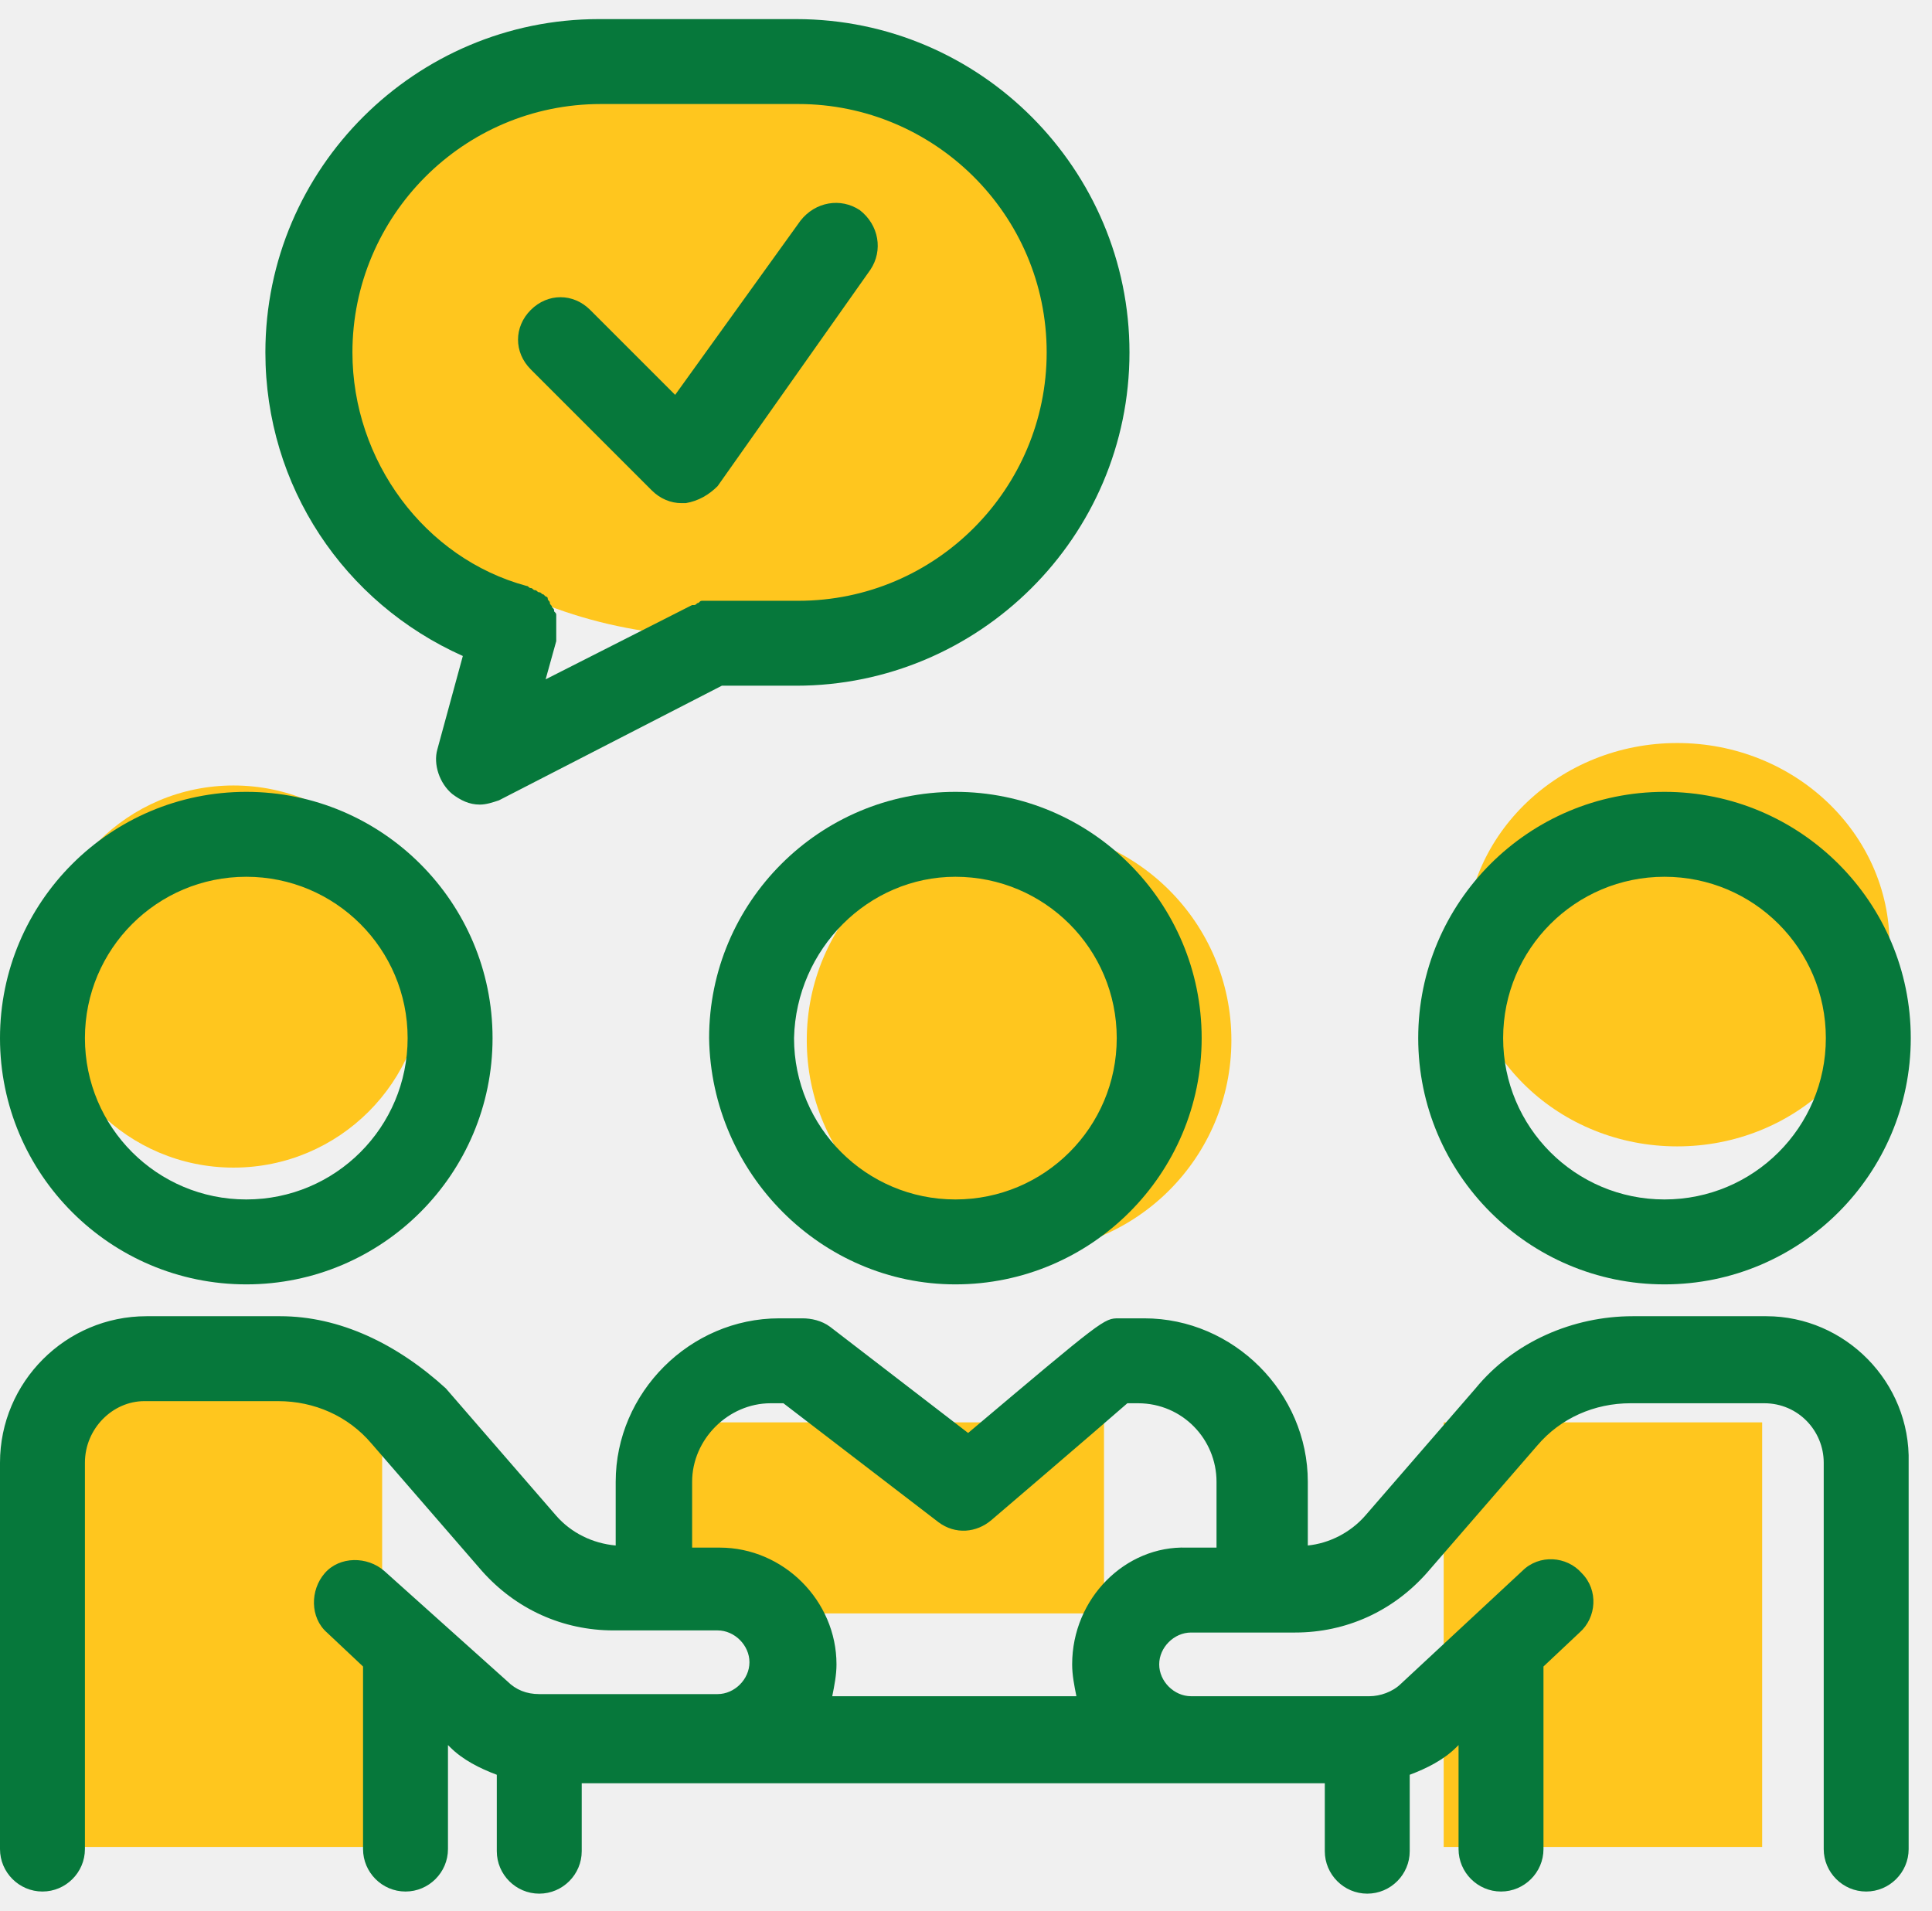
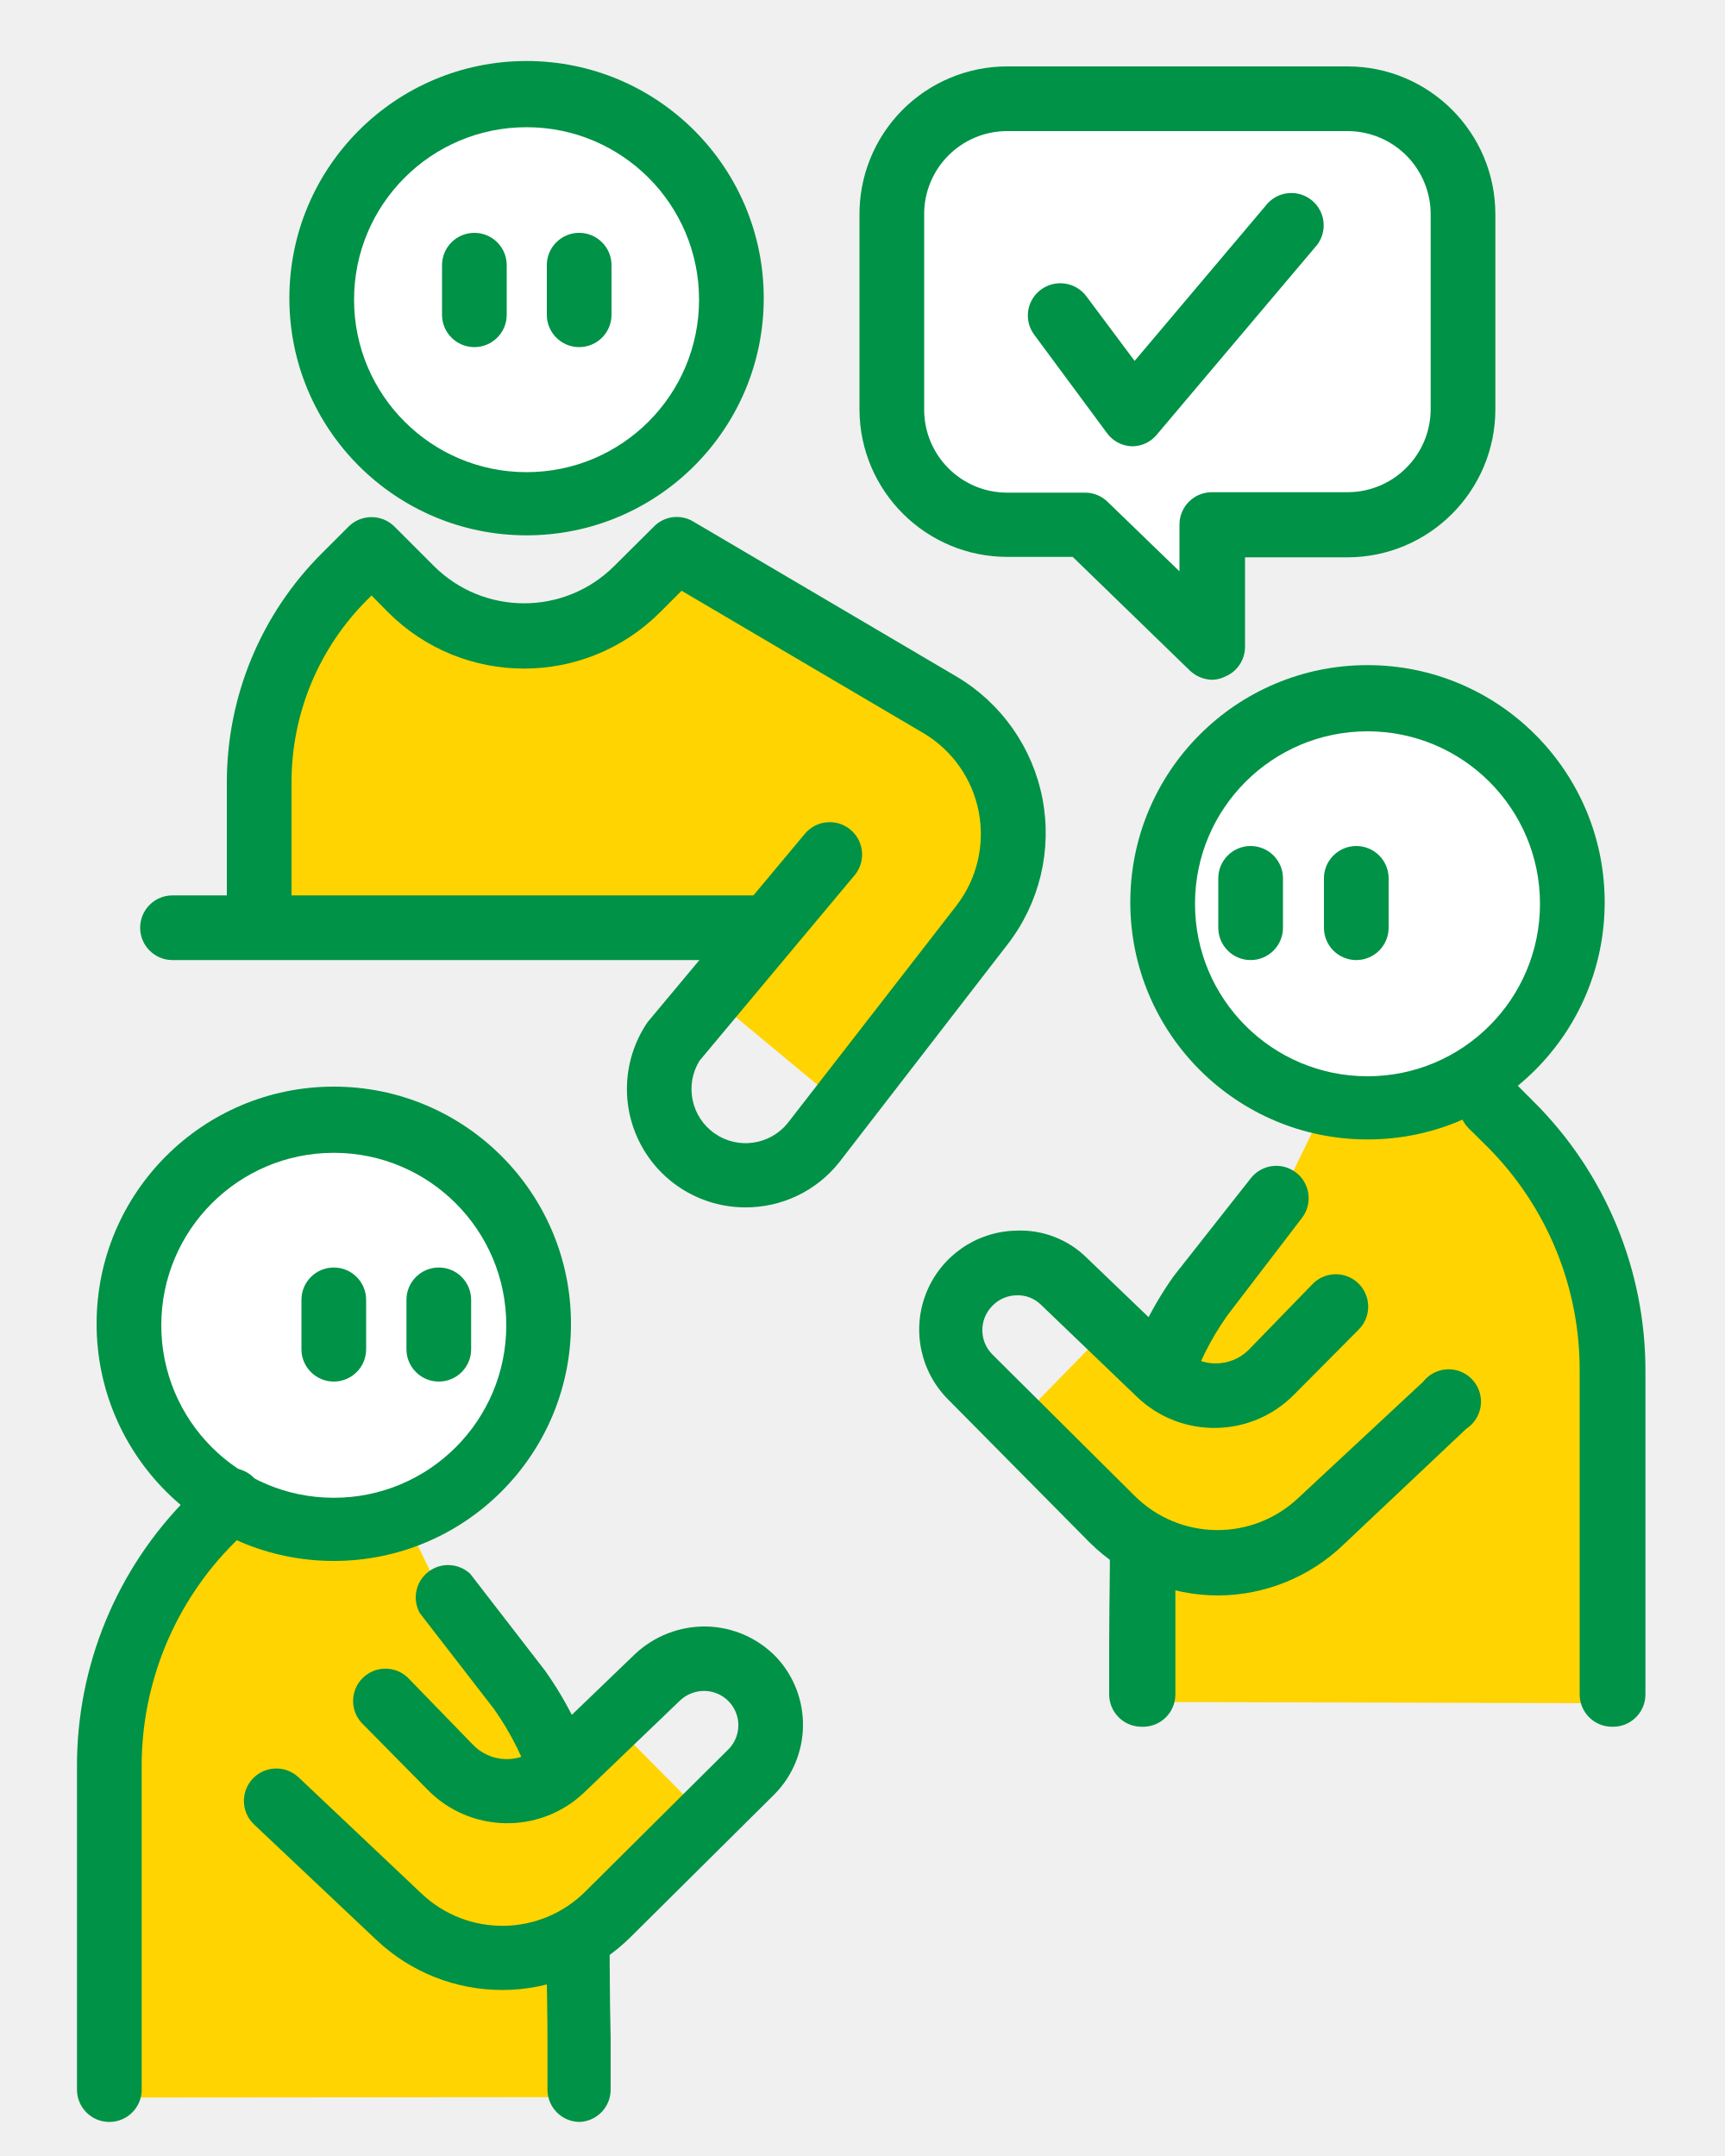
- <svg xmlns="http://www.w3.org/2000/svg" version="1.1" id="Layer_1" x="0" y="0" viewBox="0 0 91 90" xml:space="preserve">
-   <style>.st0{fill-rule:evenodd;clip-rule:evenodd;fill:#ffc61e}.st1{fill:#06783b}</style>
-   <g id="actions-illustration">
-     <circle id="Oval" class="st0" cx="48" cy="49" r="10" />
-     <ellipse class="st0" cx="79" cy="44.5" rx="10" ry="9.5" />
-     <ellipse class="st0" cx="34" cy="16.5" rx="18" ry="13.5" />
-     <path id="Rectangle" class="st0" d="M3 64h15v23H3z" />
-     <path class="st0" d="M32 67h20v9H32zM68 67h15v20H68z" />
-     <circle class="st0" cx="11" cy="46" r="9" />
-     <g id="np_group_1893244_000000">
-       <path id="Shape" class="st1" d="M45 60.5c6.4 0 11.6-5.2 11.6-11.6 0-6.4-5.2-11.6-11.6-11.6-6.4 0-11.6 5.2-11.6 11.6.1 6.4 5.3 11.6 11.6 11.6zm0-19.2c4.2 0 7.6 3.4 7.6 7.6s-3.4 7.6-7.6 7.6-7.6-3.4-7.6-7.6c.1-4.2 3.5-7.6 7.6-7.6z" />
-       <path class="st1" d="M78.4 60.5c6.4 0 11.6-5.2 11.6-11.6 0-6.4-5.2-11.6-11.6-11.6-6.4 0-11.6 5.2-11.6 11.6S72 60.5 78.4 60.5zm0-19.2c4.2 0 7.6 3.4 7.6 7.6s-3.4 7.6-7.6 7.6-7.6-3.4-7.6-7.6 3.4-7.6 7.6-7.6zM83.2 62h-6.3c-2.8 0-5.6 1.2-7.4 3.4l-5.2 6c-.7.8-1.7 1.3-2.7 1.4v-3c0-4.2-3.5-7.7-7.7-7.7h-1.2c-.7 0-.7 0-7.1 5.4l-6.5-5c-.4-.3-.9-.4-1.3-.4h-1.1c-4.2 0-7.7 3.5-7.7 7.7v3c-1.1-.1-2.1-.6-2.8-1.4l-5.2-6c-2.3-2.1-5-3.4-7.8-3.4H6.9C3.1 62 0 65.1 0 68.9v18.2c0 1.1.9 2 2 2s2-.9 2-2V68.9C4 67.3 5.3 66 6.8 66h6.3c1.7 0 3.3.7 4.4 2l5.2 6c1.6 1.8 3.8 2.8 6.2 2.8h4.9c.8 0 1.5.7 1.5 1.5s-.7 1.5-1.5 1.5h-8.4c-.6 0-1.1-.2-1.5-.6L18.1 74c-.8-.7-2.1-.7-2.8.1-.7.8-.7 2.1.1 2.8l1.7 1.6v8.6c0 1.1.9 2 2 2s2-.9 2-2v-4.9l.1.1c.6.6 1.4 1 2.2 1.3v3.6c0 1.1.9 2 2 2s2-.9 2-2V84h35v3.2c0 1.1.9 2 2 2s2-.9 2-2v-3.6c.8-.3 1.6-.7 2.2-1.3l.1-.1v4.9c0 1.1.9 2 2 2s2-.9 2-2v-8.6l1.7-1.6c.8-.7.9-2 .1-2.8-.7-.8-2-.9-2.8-.1L66 79.3c-.4.4-1 .6-1.5.6h-8.4c-.8 0-1.5-.7-1.5-1.5s.7-1.5 1.5-1.5H61c2.4 0 4.6-1 6.2-2.8l5.2-6c1.1-1.3 2.7-2 4.4-2h6.3c1.6 0 2.8 1.3 2.8 2.8v18.2c0 1.1.9 2 2 2s2-.9 2-2V68.9c.1-3.8-3-6.9-6.7-6.9zM50.5 78.4c0 .5.1 1 .2 1.5H39.2c.1-.5.2-1 .2-1.5 0-3-2.5-5.5-5.5-5.5h-1.3v-3.1c0-2 1.7-3.7 3.7-3.7h.6l7.3 5.6c.8.6 1.8.5 2.5-.1 0 0 4.8-4.1 6.4-5.5h.5c2.1 0 3.7 1.7 3.7 3.7v3.1h-1.4c-2.9-.1-5.4 2.4-5.4 5.5zM11.6 60.5c6.4 0 11.6-5.2 11.6-11.6 0-6.4-5.2-11.6-11.6-11.6C5.2 37.3 0 42.5 0 48.9c0 6.4 5.2 11.6 11.6 11.6zm0-19.2c4.2 0 7.6 3.4 7.6 7.6s-3.4 7.6-7.6 7.6S4 53.1 4 48.9s3.4-7.6 7.6-7.6zM21.3 37.4c.4.3.8.5 1.3.5.3 0 .6-.1.9-.2L34 32.3h3.5c8.6 0 15.7-7 15.7-15.7C53.2 8 46.2.9 37.5.9h-9.3c-8.6 0-15.7 7-15.7 15.7 0 6.3 3.7 11.8 9.3 14.3l-1.2 4.4c-.2.7.1 1.6.7 2.1zm-4.7-20.8c0-6.4 5.2-11.7 11.7-11.7h9.3c6.4 0 11.7 5.2 11.7 11.7 0 6.4-5.2 11.7-11.7 11.7h-4-.5c-.1 0-.1 0-.2.1-.1 0-.1.1-.2.1h-.1L25.7 32l.5-1.8V30v-.2-.2-.2-.2-.2c0-.1 0-.1-.1-.2 0-.1 0-.1-.1-.2 0-.1-.1-.1-.1-.2s-.1-.1-.1-.2-.1-.1-.1-.1l-.1-.1c-.1 0-.1-.1-.2-.1s-.1-.1-.2-.1-.1-.1-.2-.1-.1-.1-.2-.1c-4.8-1.3-8.2-5.9-8.2-11z" />
-       <path id="Path" class="st1" d="M30.7 23.1c.4.4.9.6 1.4.6h.2c.6-.1 1.1-.4 1.5-.8L41 12.7c.6-.9.4-2.1-.5-2.8-.9-.6-2.1-.4-2.8.5l-5.9 8.2-4-4c-.8-.8-2-.8-2.8 0s-.8 2 0 2.8l5.7 5.7z" />
-     </g>
-   </g>
+ <svg xmlns="http://www.w3.org/2000/svg" viewBox="0 0 80 100">
+   <defs>
+     <style>.a{fill:#fff}.b{fill:#009246}.c{fill:#ffd400}</style>
+   </defs>
+   <path class="a" d="M62.5 4.58H46.7a5.35 5.35 0 00-5.34 5.35V19a5.35 5.35 0 005.34 5.35h3.66L56.24 30v-5.7h6.26a5.36 5.36 0 005.35-5.3v-9a5.36 5.36 0 00-5.35-5.42z" />
+   <path class="b" d="M56.24 31.53a1.55 1.55 0 01-1.05-.42l-5.44-5.28h-3A6.86 6.86 0 0139.86 19v-9a6.85 6.85 0 016.84-6.92h15.8a6.86 6.86 0 016.85 6.85V19a6.87 6.87 0 01-6.85 6.85h-4.76V30a1.49 1.49 0 01-.92 1.38 1.47 1.47 0 01-.58.15zM46.7 6.08a3.85 3.85 0 00-3.84 3.85V19a3.85 3.85 0 003.84 3.85h3.66a1.49 1.49 0 011 .42l3.34 3.23v-2.17a1.5 1.5 0 011.5-1.5h6.3A3.86 3.86 0 0066.35 19v-9a3.86 3.86 0 00-3.85-3.92z" />
+   <path class="c" d="M26.89 97.27c0-1.83-.13-5.51-.08-9.79a14.77 14.77 0 00-2.73-8.76l-3.46-4.47-1.69-3.48-8.23-.83-.88.89a16.17 16.17 0 00-4.76 11.46v15z" />
+   <circle class="a" cx="24.42" cy="13.86" r="9.47" />
+   <path class="b" d="M24.42 24.83a11 11 0 1111-11 11 11 0 01-11 11zm0-18.93a8 8 0 108 8 8 8 0 00-8-8z" />
+   <circle class="a" cx="15.48" cy="61.43" r="9.47" />
+   <path class="b" d="M15.48 72.4a11 11 0 1111-11 11 11 0 01-11 11zm0-18.93a8 8 0 108 8 8 8 0 00-8-8z" />
+   <path class="a" d="M49.12 14.63l3.38 4.57 7.45-8.82" />
+   <path class="b" d="M52.5 20.7a1.48 1.48 0 01-1.16-.61l-3.38-4.57a1.49 1.49 0 01.32-2.09 1.51 1.51 0 012.1.31l2.24 3 6.18-7.32a1.5 1.5 0 012.29 1.93l-7.45 8.82a1.47 1.47 0 01-1.14.53zM5.07 98.42a1.5 1.5 0 01-1.5-1.5V82a17.62 17.62 0 015.18-12.58l.89-.89a1.5 1.5 0 012.12 2.13l-.88.88A14.63 14.63 0 006.57 82v15a1.5 1.5 0 01-1.5 1.42zM15.48 64.08a1.5 1.5 0 01-1.5-1.5v-2.29a1.5 1.5 0 013 0v2.29a1.5 1.5 0 01-1.5 1.5zM20.35 64.08a1.5 1.5 0 01-1.5-1.5v-2.29a1.5 1.5 0 013 0v2.29a1.5 1.5 0 01-1.5 1.5zM22 16.1a1.5 1.5 0 01-1.5-1.5v-2.3a1.5 1.5 0 013 0v2.3a1.5 1.5 0 01-1.5 1.5zM26.86 16.1a1.5 1.5 0 01-1.5-1.5v-2.3a1.5 1.5 0 113 0v2.3a1.5 1.5 0 01-1.5 1.5zM26.89 98.42a1.5 1.5 0 01-1.5-1.5v-2.36c0-1.92-.09-4.56-.05-7.45a13.23 13.23 0 00-2.45-7.87l-3.42-4.42A1.5 1.5 0 0121.81 73l3.46 4.48a16.18 16.18 0 013 9.69c0 2.84 0 5.45.05 7.36v2.41a1.5 1.5 0 01-1.43 1.48z" />
+   <path class="c" d="M17.84 78.88l3 3.09a3.67 3.67 0 005.15.08l2.61-1.94 4.4 4.44-4.75 4.21a7 7 0 01-9.71.12l-5.72-5.38" />
+   <path class="b" d="M23.3 92.3a8.49 8.49 0 01-5.82-2.3l-5.7-5.38a1.5 1.5 0 112.07-2.18l5.69 5.38a5.45 5.45 0 007.62-.1l6.6-6.56a1.59 1.59 0 00-1.08-2.73 1.62 1.62 0 00-1.15.45l-4.46 4.28a5.17 5.17 0 01-7.25-.16l-3.05-3.09a1.5 1.5 0 012.14-2.1l3 3.09A2.18 2.18 0 0025 81l4.45-4.28a4.71 4.71 0 013.31-1.28A4.64 4.64 0 0136 76.86a4.59 4.59 0 01-.12 6.4l-6.61 6.56a8.44 8.44 0 01-5.97 2.48z" />
+   <path class="c" d="M52.93 78.94c0-1.83.14-5.51.08-9.79a14.81 14.81 0 012.73-8.75l3.46-4.48 1.69-3.47 8.24-.83.88.88A16.23 16.23 0 0174.76 64v15z" />
+   <path class="b" d="M74.76 80.09a1.5 1.5 0 01-1.5-1.5v-15A14.63 14.63 0 0069 53.21l-.89-.88a1.5 1.5 0 112.13-2.12l.88.88a17.6 17.6 0 015.19 12.53v15a1.5 1.5 0 01-1.55 1.47zM52.94 80.09a1.5 1.5 0 01-1.5-1.5v-2.41c0-1.91.08-4.52 0-7.36a16.19 16.19 0 013-9.64L58 54.66a1.5 1.5 0 012.38 1.83L56.93 61a13.1 13.1 0 00-2.42 7.81v9.81a1.5 1.5 0 01-1.57 1.47z" />
+   <path class="c" d="M62 60.55l-3 3.1a3.66 3.66 0 01-5.15.07l-2.61-1.93-4.33 4.43 4.76 4.21a7 7 0 009.7.13L67 65.18" />
+   <path class="b" d="M56.52 74a8.45 8.45 0 01-6-2.47L44 64.94a4.59 4.59 0 013.11-7.86 4.38 4.38 0 013.31 1.28l4.46 4.28a2.18 2.18 0 003 0l3-3.09a1.5 1.5 0 112.14 2.11L60 64.7a5.19 5.19 0 01-7.26.1l-4.46-4.28a1.52 1.52 0 00-1.15-.44 1.58 1.58 0 00-1.12.5 1.6 1.6 0 000 2.23l6.6 6.56a5.45 5.45 0 007.62.09L66 64.09a1.5 1.5 0 112 2.18l-5.7 5.38A8.44 8.44 0 0156.52 74z" />
+   <circle class="a" cx="63.42" cy="41.88" r="9.47" />
+   <path class="b" d="M63.42 52.85a11 11 0 1111-11 11 11 0 01-11 11zm0-18.93a8 8 0 108 8 8 8 0 00-8-8z" />
+   <path class="b" d="M58 44.53a1.5 1.5 0 01-1.5-1.5v-2.29a1.5 1.5 0 013 0V43a1.5 1.5 0 01-1.5 1.53zM62.9 44.53A1.5 1.5 0 0161.4 43v-2.26a1.5 1.5 0 013 0V43a1.5 1.5 0 01-1.5 1.53z" />
+   <path class="c" d="M39.06 51.27l6.49-8.39a6.94 6.94 0 00-2-10.21l-12.18-7.19-1.84 1.83a7.41 7.41 0 01-10.49 0l-1.83-1.83L16 26.72a13.53 13.53 0 00-4 9.57v5.59L20.35 43h14.54L33 46.24z" />
+   <path class="b" d="M34.89 44.53H8a1.5 1.5 0 110-3h26.89a1.5 1.5 0 010 3z" />
+   <path class="b" d="M34.55 56A5.49 5.49 0 0130 47.46a.94.94 0 01.09-.12l7.24-8.67a1.5 1.5 0 012.3 1.93l-7.19 8.6a2.51 2.51 0 004.1 2.88L44.36 42a5.44 5.44 0 00-1.54-8l-11.21-6.6-1 1a8.92 8.92 0 01-12.61 0l-.77-.78-.18.18a11.94 11.94 0 00-3.53 8.51v5.59a1.5 1.5 0 01-3 0v-5.61a15 15 0 014.41-10.63l1.24-1.24a1.51 1.51 0 012.12 0l1.83 1.83a5.92 5.92 0 008.37 0l1.84-1.83a1.48 1.48 0 011.82-.23l12.21 7.19a8.43 8.43 0 012.37 12.42l-7.81 10.11A5.52 5.52 0 0134.55 56z" />
</svg>
